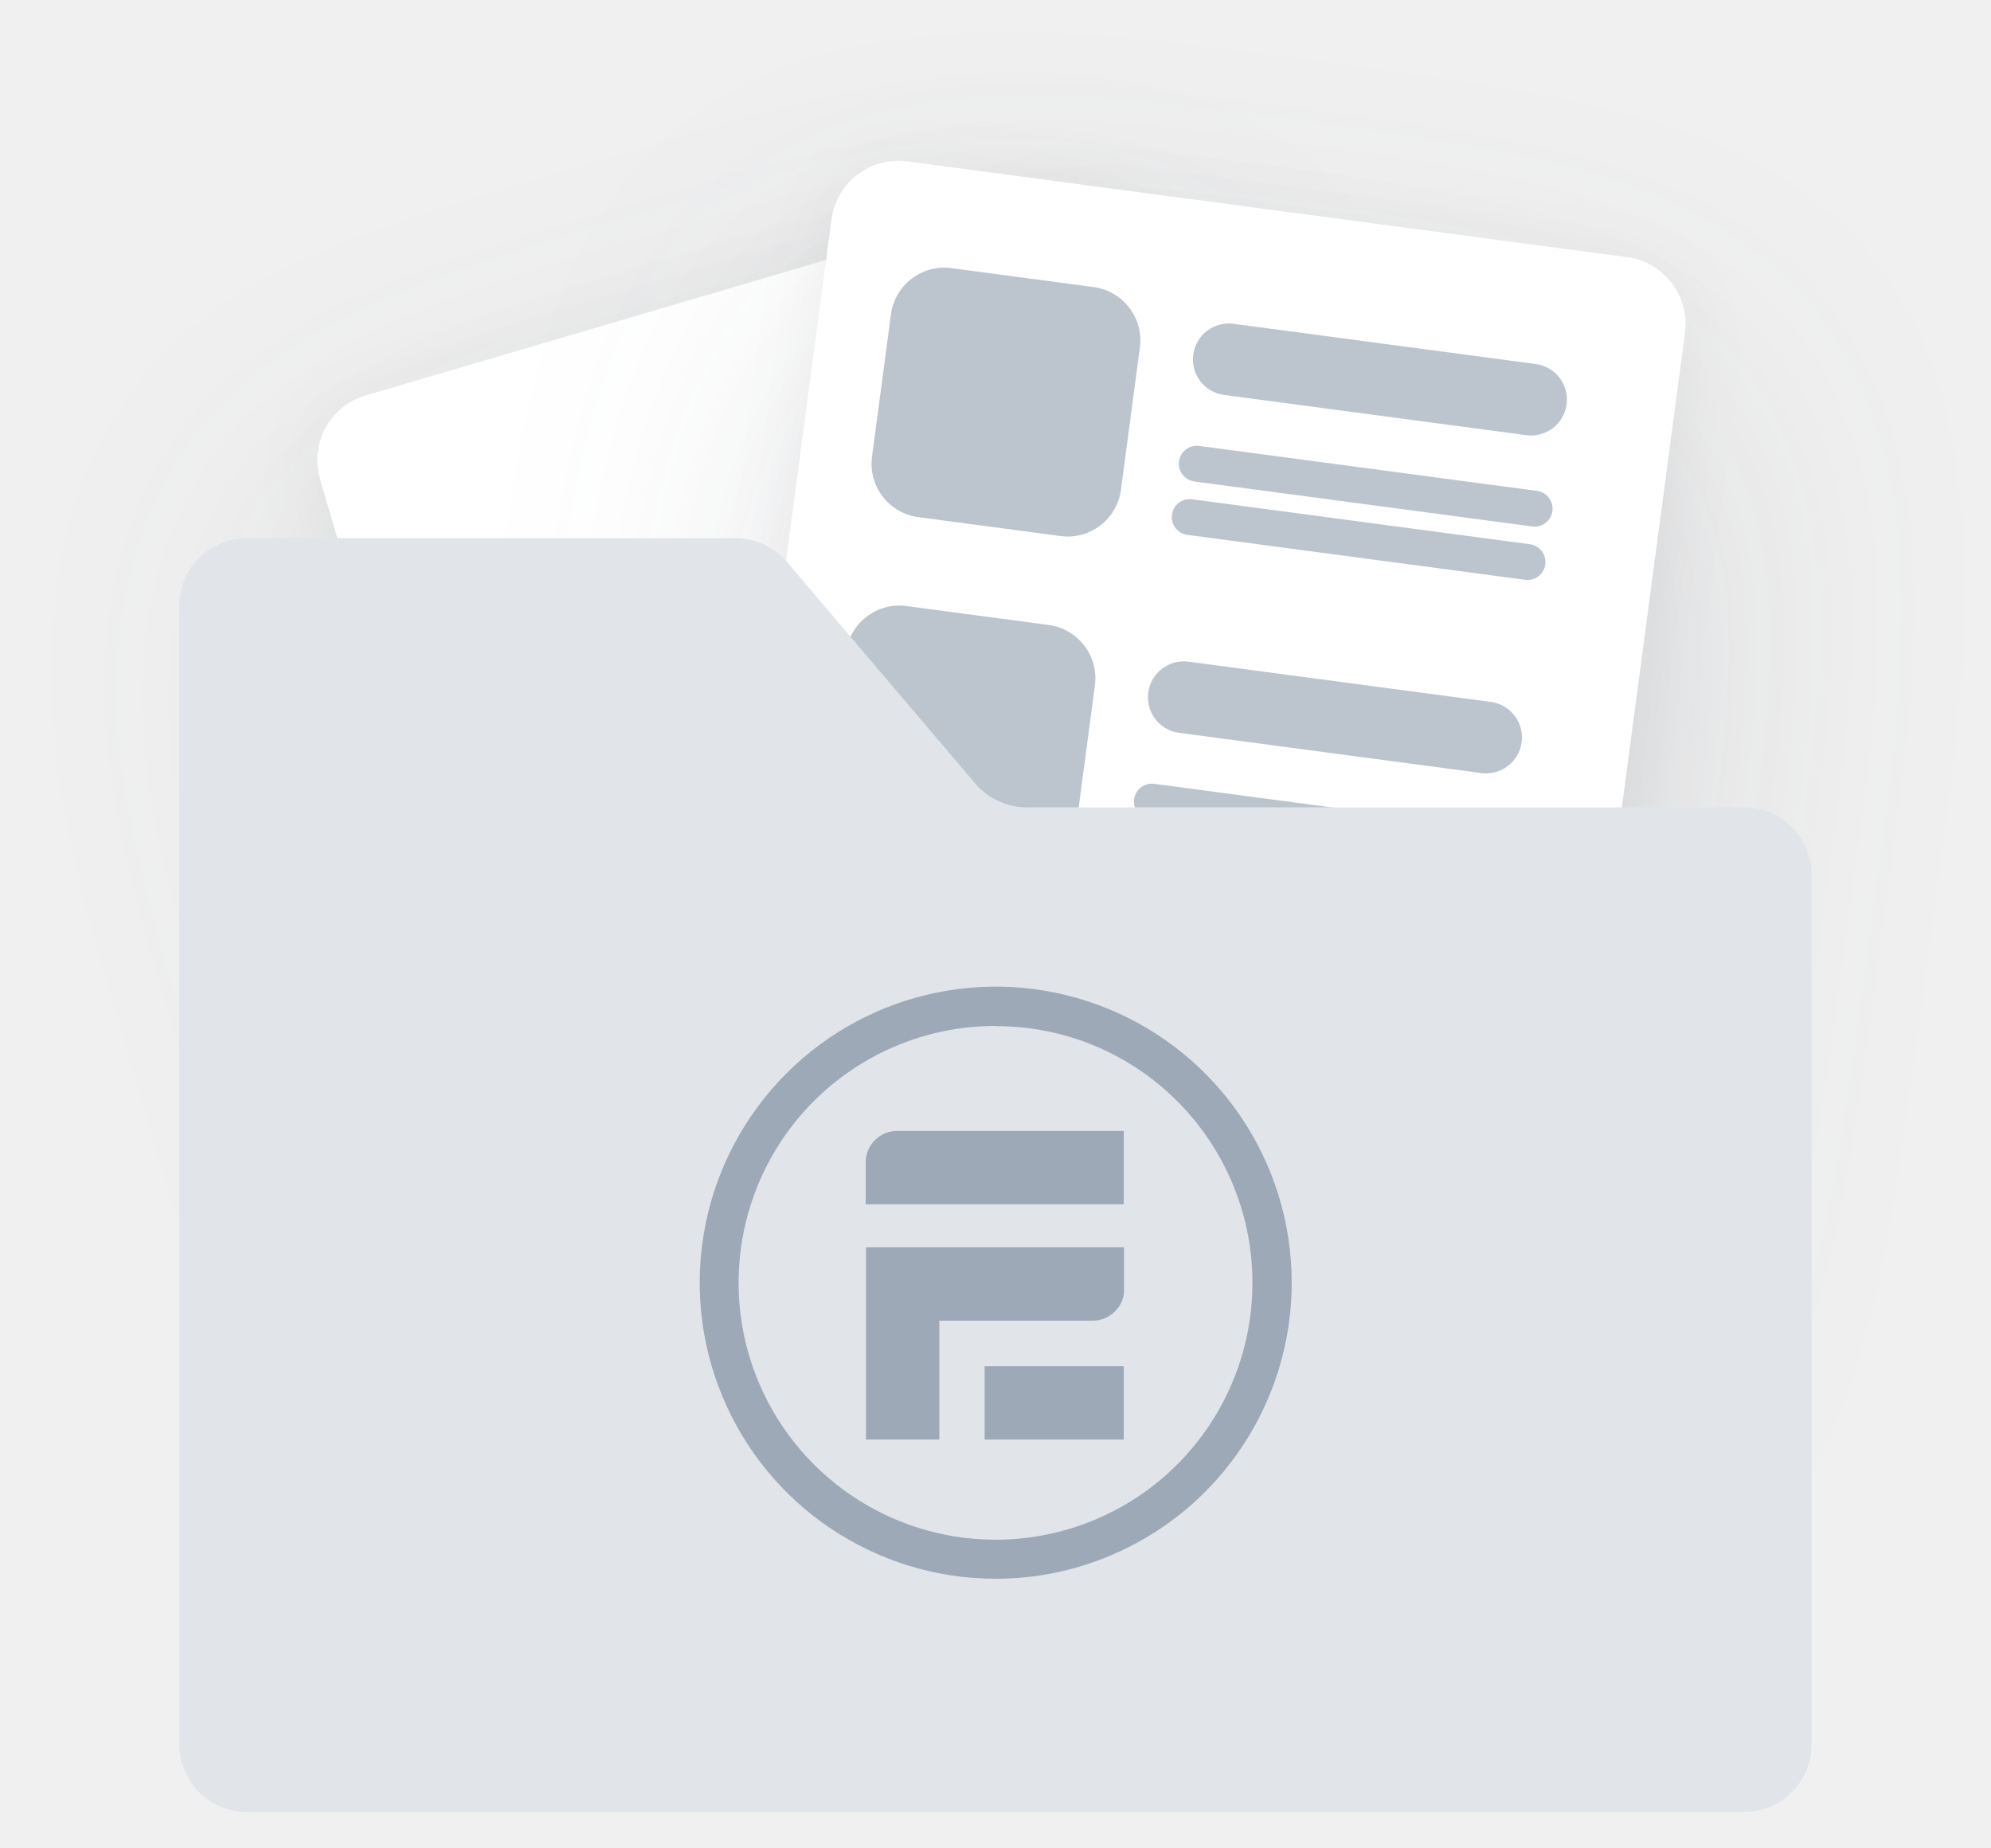
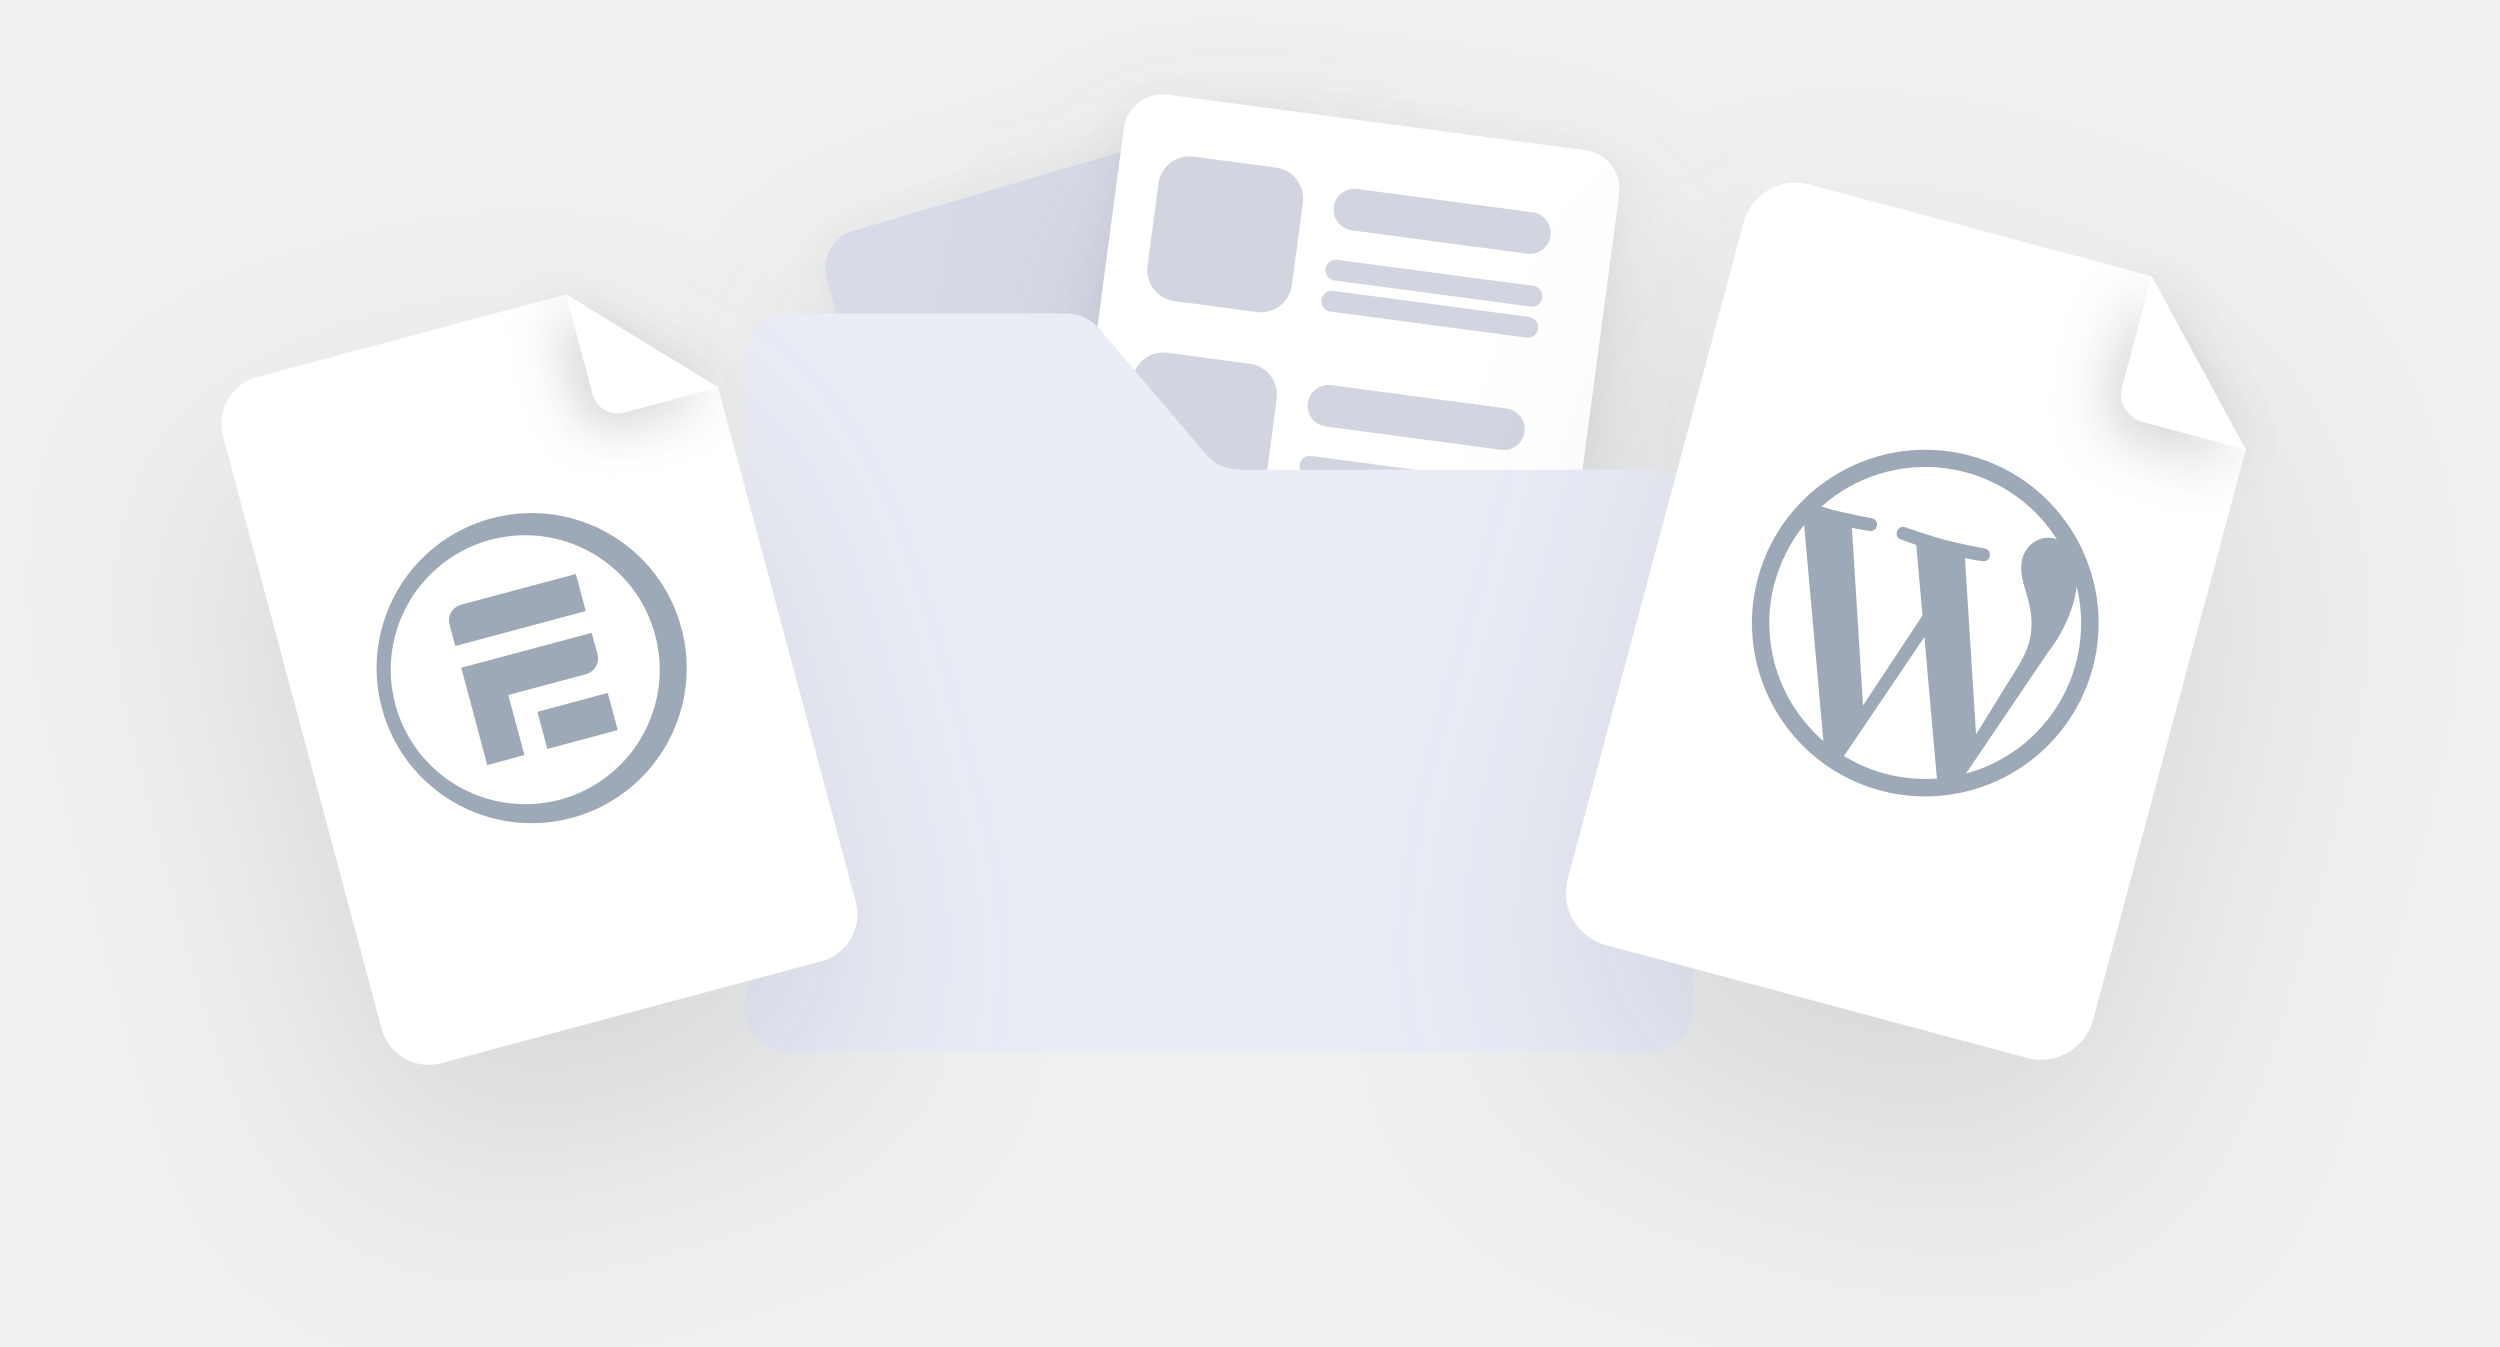
- <svg xmlns="http://www.w3.org/2000/svg" width="111" height="103" fill="none">
+ <svg xmlns="http://www.w3.org/2000/svg" width="169" height="91" fill="none">
  <g filter="url(#a)">
-     <rect x="16.781" y="23.104" width="48" height="55" rx="3.756" transform="rotate(-16.398 16.78 23.104)" fill="#fff" />
+     <rect width="33.78" height="38.71" x="55.16" y="16.34" fill="#D8DBE7" rx="2.64" transform="rotate(-16.4 55.16 16.34)" />
  </g>
  <g filter="url(#b)">
-     <rect x="46.854" y="8.499" width="48" height="55" rx="3.756" transform="rotate(7.58 46.854 8.499)" fill="#fff" />
+     <rect width="33.78" height="38.71" x="76.32" y="6.05" fill="#fff" rx="2.64" transform="rotate(7.58 76.32 6.05)" />
  </g>
-   <rect x="50.067" y="14.551" width="14" height="14" rx="3" transform="rotate(7.58 50.067 14.551)" fill="#9EA9B8" fill-opacity=".69" />
-   <rect x="66.787" y="17.785" width="21" height="4" rx="2" transform="rotate(7.58 66.787 17.785)" fill="#9EA9B8" fill-opacity=".69" />
-   <rect x="65.863" y="24.724" width="21" height="2" rx="1" transform="rotate(7.58 65.863 24.724)" fill="#9EA9B8" fill-opacity=".69" />
-   <rect x="65.467" y="27.698" width="21" height="2" rx="1" transform="rotate(7.58 65.467 27.698)" fill="#9EA9B8" fill-opacity=".69" />
-   <rect x="47.56" y="33.385" width="14" height="14" rx="3" transform="rotate(7.58 47.56 33.385)" fill="#9EA9B8" fill-opacity=".69" />
-   <rect x="64.28" y="36.619" width="21" height="4" rx="2" transform="rotate(7.58 64.28 36.62)" fill="#9EA9B8" fill-opacity=".69" />
-   <rect x="63.357" y="43.558" width="21" height="2" rx="1" transform="rotate(7.58 63.357 43.558)" fill="#9EA9B8" fill-opacity=".69" />
-   <rect x="62.961" y="46.532" width="21" height="2" rx="1" transform="rotate(7.58 62.96 46.532)" fill="#9EA9B8" fill-opacity=".69" />
-   <path d="M10 33.756A3.756 3.756 0 0 1 13.756 30h27.257c1.102 0 2.148.484 2.862 1.323l10.5 12.354A3.756 3.756 0 0 0 57.237 45h40.007A3.756 3.756 0 0 1 101 48.756v48.488A3.756 3.756 0 0 1 97.244 101H13.756A3.756 3.756 0 0 1 10 97.244V33.756Z" fill="#E1E5E9" />
-   <g clip-path="url(#c)" fill="#9EA9B8">
-     <path d="M54.894 76.154h7.756v4.09h-7.756v-4.09Z" />
-     <path d="M61.03 63.038h-11a1.749 1.749 0 0 0-1.764 1.749v2.34h14.385v-4.089h-1.622Zm-.142 6.487H48.28v10.718h4.09v-6.628h8.546a1.777 1.777 0 0 0 1.664-1.17c.059-.158.087-.326.085-.494v-2.426h-1.777ZM55.501 88a16.5 16.5 0 0 1-11.663-28.163 16.5 16.5 0 1 1 18.08 26.865A16.374 16.374 0 0 1 55.5 88Zm0-30.814a14.314 14.314 0 0 0-10.126 24.44 14.32 14.32 0 1 0 15.607-23.353A14.215 14.215 0 0 0 55.5 57.2v-.014Z" />
+   <rect width="9.85" height="9.85" x="78.59" y="10.31" fill="#BEC2D1" fill-opacity=".69" rx="2.11" transform="rotate(7.58 78.59 10.31)" />
+   <rect width="14.78" height="2.82" x="90.35" y="12.59" fill="#BEC2D1" fill-opacity=".69" rx="1.41" transform="rotate(7.58 90.35 12.59)" />
+   <rect width="14.78" height="1.41" x="89.7" y="17.47" fill="#BEC2D1" fill-opacity=".69" rx=".7" transform="rotate(7.58 89.7 17.47)" />
+   <rect width="14.78" height="1.41" x="89.42" y="19.57" fill="#BEC2D1" fill-opacity=".69" rx=".7" transform="rotate(7.58 89.42 19.57)" />
+   <rect width="9.85" height="9.85" x="76.82" y="23.57" fill="#BEC2D1" fill-opacity=".69" rx="2.11" transform="rotate(7.58 76.82 23.57)" />
+   <rect width="14.78" height="2.82" x="88.59" y="25.85" fill="#BEC2D1" fill-opacity=".69" rx="1.41" transform="rotate(7.58 88.59 25.85)" />
+   <rect width="14.78" height="1.41" x="87.94" y="30.73" fill="#BEC2D1" fill-opacity=".69" rx=".7" transform="rotate(7.58 87.94 30.73)" />
+   <rect width="14.78" height="1.41" x="87.66" y="32.82" fill="#BEC2D1" fill-opacity=".69" rx=".7" transform="rotate(7.58 87.66 32.82)" />
+   <path fill="#EAECF6" d="M50.38 24.14a2.95 2.95 0 0 1 2.95-2.95h18.74c.87 0 1.69.38 2.25 1.04l7.2 8.48a2.95 2.95 0 0 0 2.25 1.04h27.72a2.95 2.95 0 0 1 2.95 2.95V68.2a2.95 2.95 0 0 1-2.95 2.95H53.33a2.95 2.95 0 0 1-2.95-2.95V24.14Z" />
+   <g filter="url(#c)">
+     <path fill="#fff" d="m29.82 71.87 25.71-6.89a3.28 3.28 0 0 0 2.32-4.01L52.5 40.94l-3.11-11.6-.85-3.16-10.27-6.29-8.02 2.15-12.85 3.44a3.28 3.28 0 0 0-2.32 4.02L25.8 69.55a3.28 3.28 0 0 0 4.02 2.32Z" />
+   </g>
+   <g filter="url(#d)">
+     <path fill="#fff" d="M48.53 26.18 38.26 19.9l1.8 6.75c.25.93 1.21 1.49 2.14 1.24l6.33-1.7Z" />
+   </g>
+   <g fill="#9EA9B8" clip-path="url(#e)">
+     <path d="m36.33 48.12 4.75-1.28.68 2.51L37 50.63l-.67-2.51Z" />
+     <path d="m37.93 39.07-6.74 1.8a1.11 1.11 0 0 0-.8 1.37l.39 1.43 8.82-2.36-.67-2.51-1 .27Zm.98 4-7.73 2.07 1.76 6.58 2.51-.68-1.09-4.06 5.24-1.4a1.13 1.13 0 0 0 .83-1c.01-.1 0-.21-.03-.32l-.4-1.48-1.09.29Zm-.26 12.22a10.48 10.48 0 1 1-5.42-20.25 10.48 10.48 0 0 1 5.42 20.25Zm-5.07-18.9a9.09 9.09 0 1 0 4.7 17.54 9.09 9.09 0 0 0-4.7-17.54Z" />
+   </g>
+   <g filter="url(#f)">
+     <path fill="#fff" d="m108.54 63.88 28.5 7.64a3.64 3.64 0 0 0 4.45-2.57l5.95-22.2 3.44-12.85.94-3.5-6.37-11.73-8.88-2.38-14.25-3.82a3.63 3.63 0 0 0-4.45 2.57l-11.9 44.4a3.63 3.63 0 0 0 2.57 4.44Z" />
+   </g>
+   <g clip-path="url(#g)">
+     <path fill="#9EA9B8" d="M133.18 30.8a11.73 11.73 0 0 0-14.35 8.29 11.73 11.73 0 0 0 8.28 14.35 11.73 11.73 0 0 0 14.36-8.29 11.73 11.73 0 0 0-8.3-14.35Zm-13.21 8.6c.4-1.48 1.08-2.8 1.99-3.91l1.3 14.6a10.55 10.55 0 0 1-3.3-10.7Zm7.45 12.9c-1-.27-1.92-.68-2.77-1.19l5.44-8.05.83 9.4c0 .06.02.11.03.17-1.15.08-2.34-.02-3.53-.33Zm5.4-14.58c.63.14 1.2.22 1.2.22.56.08.71-.74.16-.86 0 0-1.69-.31-2.75-.6-1-.26-2.64-.84-2.64-.84-.54-.18-.83.64-.3.82 0 0 .51.2 1.05.38l.42 4.77-4.02 6.08-.75-12.01c.62.13 1.19.21 1.19.21.56.09.72-.74.16-.85 0 0-1.68-.32-2.75-.6l-.65-.2a10.53 10.53 0 0 1 15.9 2.21l-.14-.04c-1-.27-1.94.41-2.19 1.35-.22.84.07 1.67.36 2.65.2.78.43 1.78.09 3.03-.23.88-.84 1.8-1.66 3.09l-1.92 3.12-.75-11.93Zm.09 14.56 5.51-8.15a9.95 9.95 0 0 0 1.76-3.44c.1-.37.17-.73.2-1.06a10.52 10.52 0 0 1-7.48 12.66Z" />
+   </g>
+   <g filter="url(#h)">
+     <path fill="#fff" d="m151.82 30.4-6.37-11.73-2 7.48a1.94 1.94 0 0 0 1.36 2.37l7.01 1.88Z" />
  </g>
  <defs>
-     <filter id="a" x=".84" y="2.036" width="93.456" height="98.195" filterUnits="userSpaceOnUse" color-interpolation-filters="sRGB">
+     <filter id="a" width="65.78" height="69.11" x="43.94" y="1.51" color-interpolation-filters="sRGB" filterUnits="userSpaceOnUse">
      <feFlood flood-opacity="0" result="BackgroundImageFix" />
-       <feColorMatrix in="SourceAlpha" values="0 0 0 0 0 0 0 0 0 0 0 0 0 0 0 0 0 0 127 0" result="hardAlpha" />
-       <feOffset dy=".751" />
-       <feGaussianBlur stdDeviation="1.878" />
+       <feColorMatrix in="SourceAlpha" result="hardAlpha" values="0 0 0 0 0 0 0 0 0 0 0 0 0 0 0 0 0 0 127 0" />
+       <feOffset dy=".53" />
+       <feGaussianBlur stdDeviation="1.32" />
      <feColorMatrix values="0 0 0 0 0 0 0 0 0 0 0 0 0 0 0 0 0 0 0.05 0" />
-       <feBlend in2="BackgroundImageFix" result="effect1_dropShadow_590_29077" />
-       <feColorMatrix in="SourceAlpha" values="0 0 0 0 0 0 0 0 0 0 0 0 0 0 0 0 0 0 127 0" result="hardAlpha" />
-       <feOffset dy="8.424" />
-       <feGaussianBlur stdDeviation="8.424" />
+       <feBlend in2="BackgroundImageFix" result="effect1_dropShadow_129_4921" />
+       <feColorMatrix in="SourceAlpha" result="hardAlpha" values="0 0 0 0 0 0 0 0 0 0 0 0 0 0 0 0 0 0 127 0" />
+       <feOffset dy="5.93" />
+       <feGaussianBlur stdDeviation="5.93" />
      <feColorMatrix values="0 0 0 0 0.247 0 0 0 0 0.294 0 0 0 0 0.357 0 0 0 0.15 0" />
-       <feBlend in2="effect1_dropShadow_590_29077" result="effect2_dropShadow_590_29077" />
-       <feBlend in="SourceGraphic" in2="effect2_dropShadow_590_29077" result="shape" />
+       <feBlend in2="effect1_dropShadow_129_4921" result="effect2_dropShadow_129_4921" />
+       <feBlend in="SourceGraphic" in2="effect2_dropShadow_129_4921" result="shape" />
    </filter>
-     <filter id="b" x="23.214" y=".537" width="87.606" height="93.621" filterUnits="userSpaceOnUse" color-interpolation-filters="sRGB">
+     <filter id="b" width="61.66" height="65.9" x="59.68" y=".45" color-interpolation-filters="sRGB" filterUnits="userSpaceOnUse">
      <feFlood flood-opacity="0" result="BackgroundImageFix" />
-       <feColorMatrix in="SourceAlpha" values="0 0 0 0 0 0 0 0 0 0 0 0 0 0 0 0 0 0 127 0" result="hardAlpha" />
-       <feOffset dy=".751" />
-       <feGaussianBlur stdDeviation="1.878" />
+       <feColorMatrix in="SourceAlpha" result="hardAlpha" values="0 0 0 0 0 0 0 0 0 0 0 0 0 0 0 0 0 0 127 0" />
+       <feOffset dy=".53" />
+       <feGaussianBlur stdDeviation="1.32" />
      <feColorMatrix values="0 0 0 0 0 0 0 0 0 0 0 0 0 0 0 0 0 0 0.05 0" />
-       <feBlend in2="BackgroundImageFix" result="effect1_dropShadow_590_29077" />
-       <feColorMatrix in="SourceAlpha" values="0 0 0 0 0 0 0 0 0 0 0 0 0 0 0 0 0 0 127 0" result="hardAlpha" />
-       <feOffset dy="8.424" />
-       <feGaussianBlur stdDeviation="8.424" />
+       <feBlend in2="BackgroundImageFix" result="effect1_dropShadow_129_4921" />
+       <feColorMatrix in="SourceAlpha" result="hardAlpha" values="0 0 0 0 0 0 0 0 0 0 0 0 0 0 0 0 0 0 127 0" />
+       <feOffset dy="5.93" />
+       <feGaussianBlur stdDeviation="5.93" />
      <feColorMatrix values="0 0 0 0 0.247 0 0 0 0 0.294 0 0 0 0 0.357 0 0 0 0.15 0" />
-       <feBlend in2="effect1_dropShadow_590_29077" result="effect2_dropShadow_590_29077" />
-       <feBlend in="SourceGraphic" in2="effect2_dropShadow_590_29077" result="shape" />
+       <feBlend in2="effect1_dropShadow_129_4921" result="effect2_dropShadow_129_4921" />
+       <feBlend in="SourceGraphic" in2="effect2_dropShadow_129_4921" result="shape" />
    </filter>
-     <clipPath id="c">
-       <path fill="#fff" transform="translate(39 55)" d="M0 0h33v33H0z" />
+     <filter id="c" width="72.43" height="81.52" x=".24" y="12.53" color-interpolation-filters="sRGB" filterUnits="userSpaceOnUse">
+       <feFlood flood-opacity="0" result="BackgroundImageFix" />
+       <feColorMatrix in="SourceAlpha" result="hardAlpha" values="0 0 0 0 0 0 0 0 0 0 0 0 0 0 0 0 0 0 127 0" />
+       <feOffset dy="7.36" />
+       <feGaussianBlur stdDeviation="7.36" />
+       <feColorMatrix values="0 0 0 0 0.247 0 0 0 0 0.294 0 0 0 0 0.357 0 0 0 0.15 0" />
+       <feBlend in2="BackgroundImageFix" result="effect1_dropShadow_129_4921" />
+       <feBlend in="SourceGraphic" in2="effect1_dropShadow_129_4921" result="shape" />
+     </filter>
+     <filter id="d" width="17.92" height="15.03" x="33.89" y="17.27" color-interpolation-filters="sRGB" filterUnits="userSpaceOnUse">
+       <feFlood flood-opacity="0" result="BackgroundImageFix" />
+       <feColorMatrix in="SourceAlpha" result="hardAlpha" values="0 0 0 0 0 0 0 0 0 0 0 0 0 0 0 0 0 0 127 0" />
+       <feOffset dx="-.87" dy=".87" />
+       <feGaussianBlur stdDeviation="1.75" />
+       <feColorMatrix values="0 0 0 0 0.247 0 0 0 0 0.294 0 0 0 0 0.357 0 0 0 0.2 0" />
+       <feBlend in2="BackgroundImageFix" result="effect1_dropShadow_129_4921" />
+       <feColorMatrix in="SourceAlpha" result="hardAlpha" values="0 0 0 0 0 0 0 0 0 0 0 0 0 0 0 0 0 0 127 0" />
+       <feOffset dy=".66" />
+       <feGaussianBlur stdDeviation="1.64" />
+       <feColorMatrix values="0 0 0 0 0 0 0 0 0 0 0 0 0 0 0 0 0 0 0.05 0" />
+       <feBlend in2="effect1_dropShadow_129_4921" result="effect2_dropShadow_129_4921" />
+       <feBlend in="SourceGraphic" in2="effect2_dropShadow_129_4921" result="shape" />
+     </filter>
+     <filter id="f" width="78.58" height="91.9" x="89.54" y="4.2" color-interpolation-filters="sRGB" filterUnits="userSpaceOnUse">
+       <feFlood flood-opacity="0" result="BackgroundImageFix" />
+       <feColorMatrix in="SourceAlpha" result="hardAlpha" values="0 0 0 0 0 0 0 0 0 0 0 0 0 0 0 0 0 0 127 0" />
+       <feOffset dy="8.15" />
+       <feGaussianBlur stdDeviation="8.15" />
+       <feColorMatrix values="0 0 0 0 0.247 0 0 0 0 0.294 0 0 0 0 0.357 0 0 0 0.15 0" />
+       <feBlend in2="BackgroundImageFix" result="effect1_dropShadow_129_4921" />
+       <feBlend in="SourceGraphic" in2="effect1_dropShadow_129_4921" result="shape" />
+     </filter>
+     <filter id="h" width="16.92" height="19.47" x="138.54" y="15.76" color-interpolation-filters="sRGB" filterUnits="userSpaceOnUse">
+       <feFlood flood-opacity="0" result="BackgroundImageFix" />
+       <feColorMatrix in="SourceAlpha" result="hardAlpha" values="0 0 0 0 0 0 0 0 0 0 0 0 0 0 0 0 0 0 127 0" />
+       <feOffset dx="-.97" dy=".97" />
+       <feGaussianBlur stdDeviation="1.94" />
+       <feColorMatrix values="0 0 0 0 0.247 0 0 0 0 0.294 0 0 0 0 0.357 0 0 0 0.2 0" />
+       <feBlend in2="BackgroundImageFix" result="effect1_dropShadow_129_4921" />
+       <feColorMatrix in="SourceAlpha" result="hardAlpha" values="0 0 0 0 0 0 0 0 0 0 0 0 0 0 0 0 0 0 127 0" />
+       <feOffset dy=".73" />
+       <feGaussianBlur stdDeviation="1.82" />
+       <feColorMatrix values="0 0 0 0 0 0 0 0 0 0 0 0 0 0 0 0 0 0 0.05 0" />
+       <feBlend in2="effect1_dropShadow_129_4921" result="effect2_dropShadow_129_4921" />
+       <feBlend in="SourceGraphic" in2="effect2_dropShadow_129_4921" result="shape" />
+     </filter>
+     <clipPath id="e">
+       <path fill="#fff" d="m23.1 37.76 20.24-5.43 5.43 20.25L28.52 58z" />
+     </clipPath>
+     <clipPath id="g">
+       <path fill="#fff" d="m121.6 27.3 23.36 6.26-6.26 23.37-23.37-6.26z" />
    </clipPath>
  </defs>
</svg>
